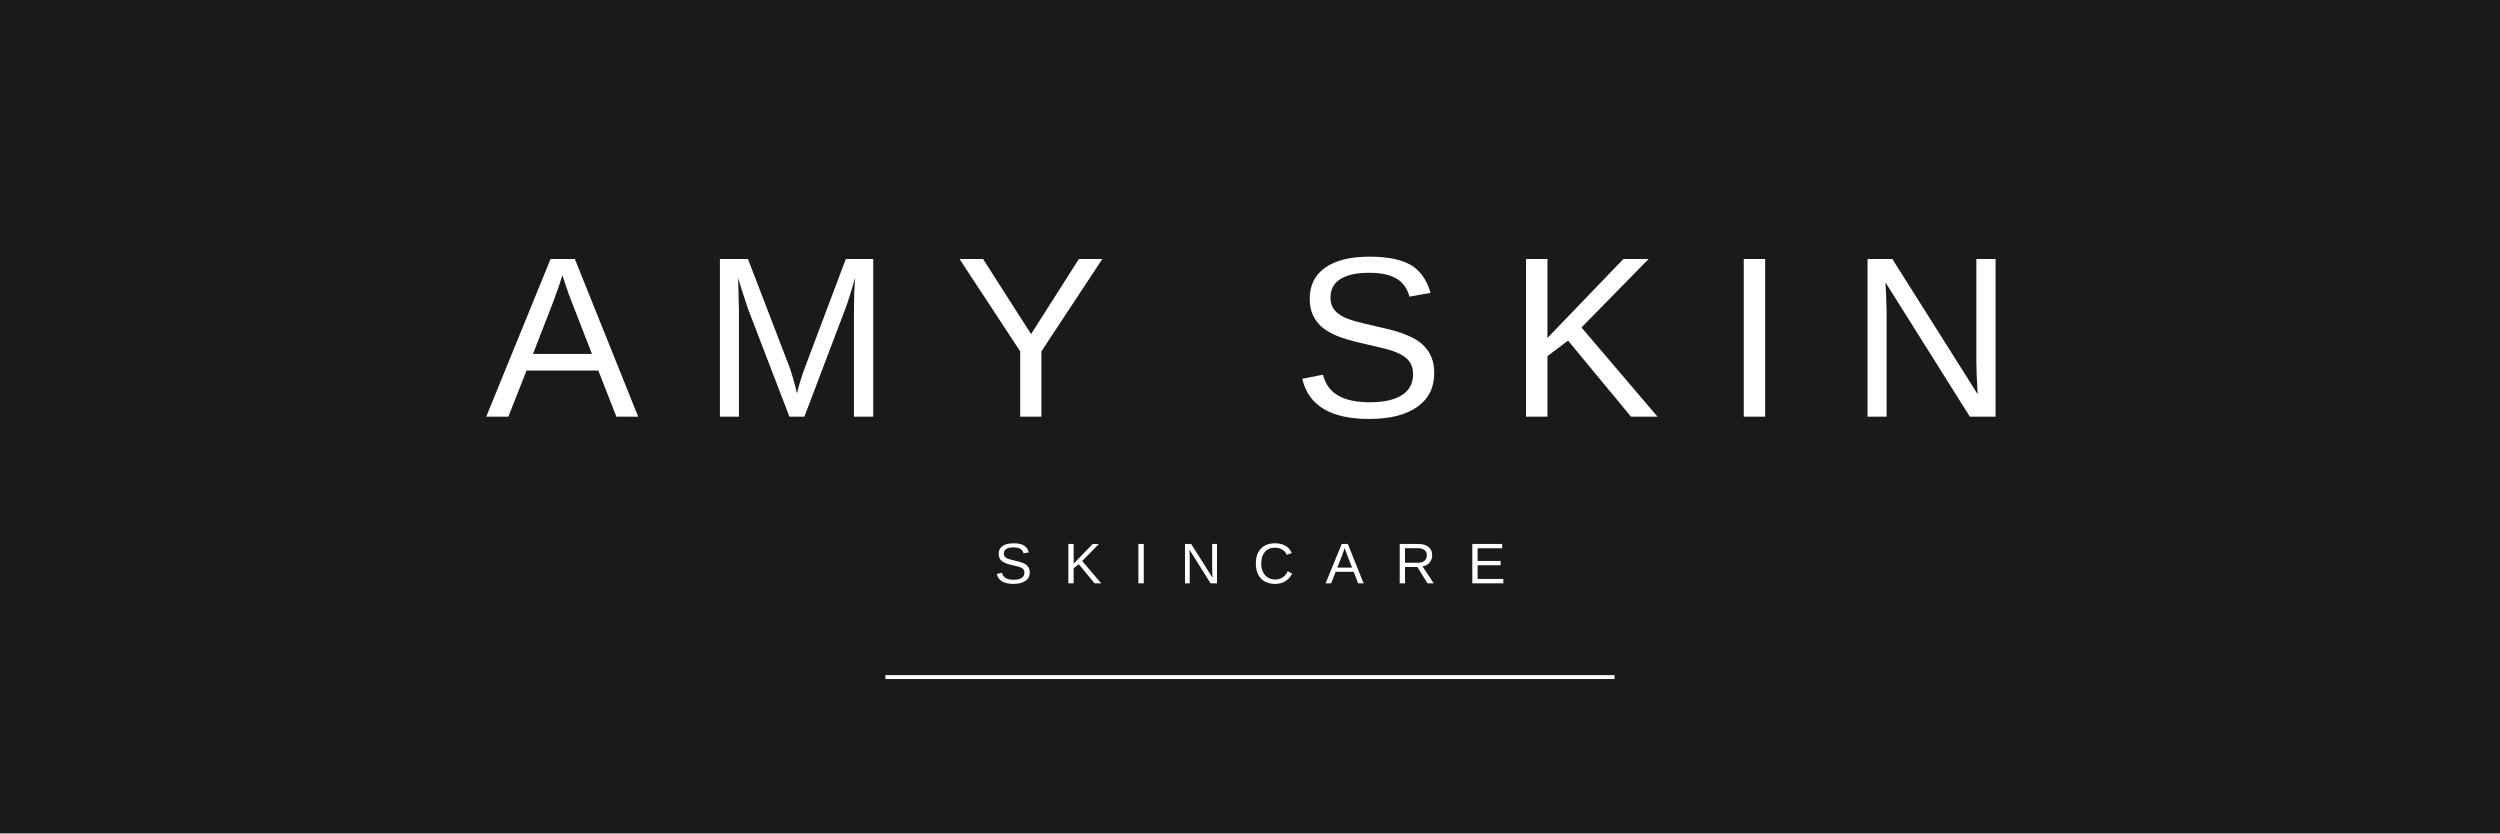
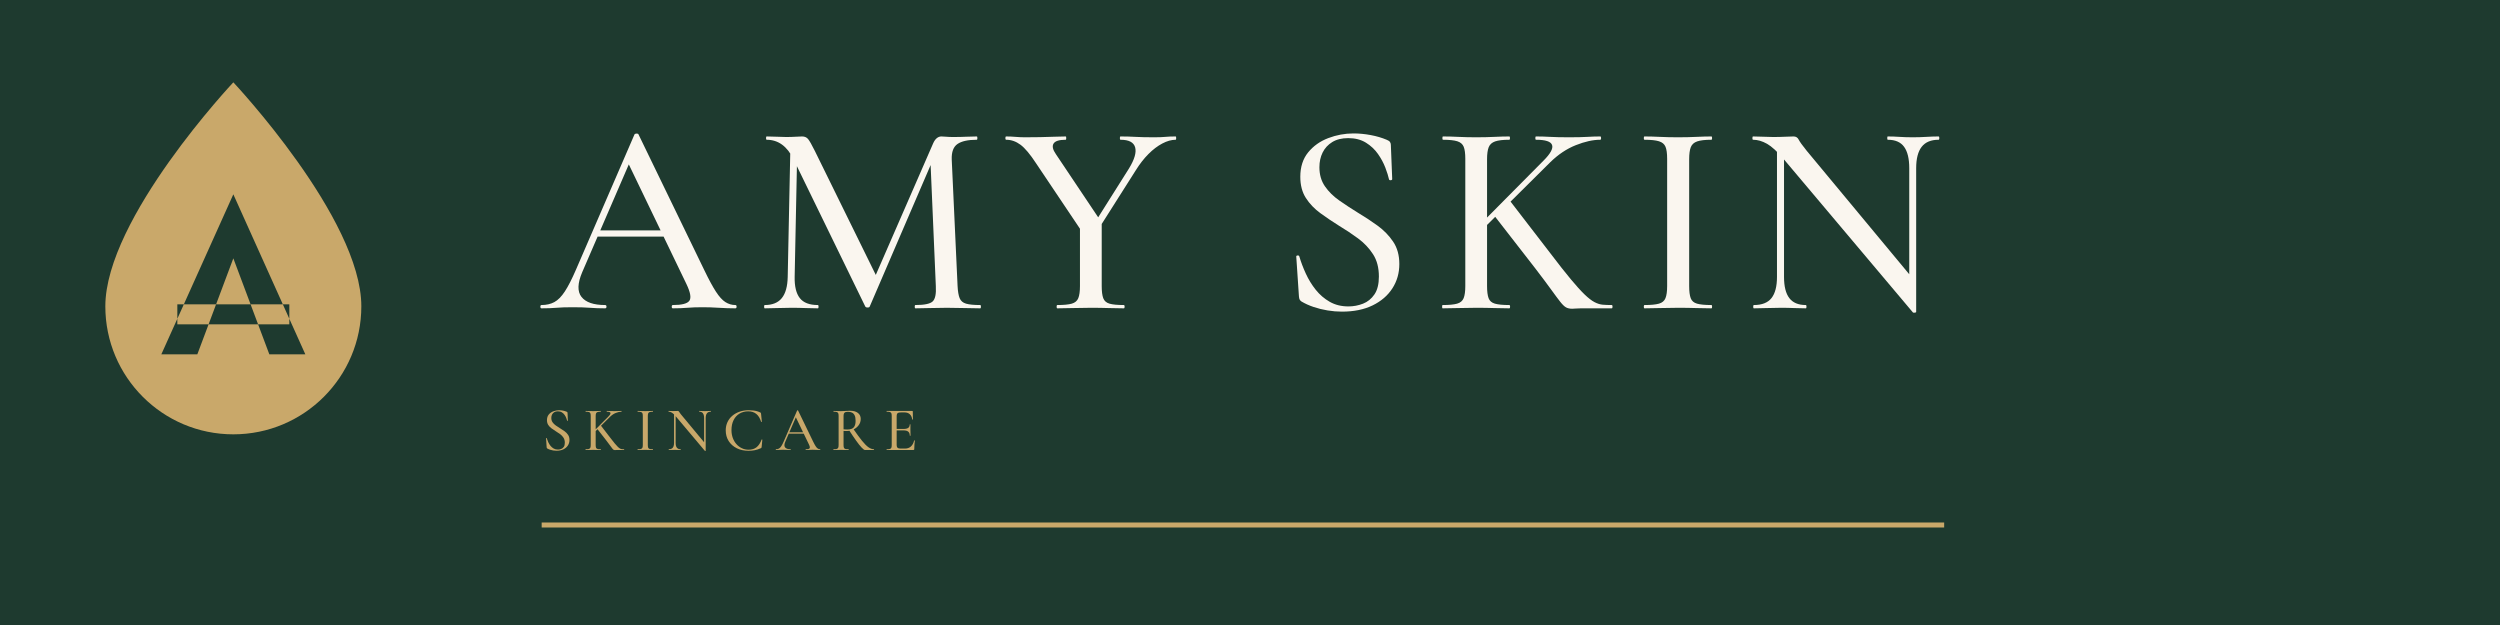
- <svg xmlns="http://www.w3.org/2000/svg" width="480" height="160" viewBox="0 0 480 160">
-   <rect width="480" height="160" fill="#1A1A1A" />
-   <text x="240" y="80" text-anchor="middle" font-family="Arial, Helvetica, sans-serif" font-size="44" font-weight="300" letter-spacing="12" fill="#FFFFFF">AMY SKIN</text>
-   <text x="240" y="112" text-anchor="middle" font-family="Arial, sans-serif" font-size="11" letter-spacing="6" fill="#FFFFFF">SKINCARE</text>
-   <line x1="170" y1="130" x2="310" y2="130" stroke="#FFFFFF" stroke-width="0.75" />
+ <svg xmlns="http://www.w3.org/2000/svg" width="600" height="150" viewBox="0 0 600 150">
+   <rect width="600" height="150" fill="#1E3A2F" />
+   <g transform="translate(8 14) scale(0.96)">
+     <path d="M50 6 C50 6 18 40 18 62 A32 32 0 1 0 82 62 C82 40 50 6 50 6 Z M50 34 L68 74 L59 74 L50 50 L41 74 L32 74 Z M36 61.5 L64 61.5 L64 66.5 L36 66.5 Z" fill="#C9A86A" fill-rule="evenodd" />
+   </g>
+   <g transform="translate(130.0 74)" fill="#FAF6EF">
+     <g transform="translate(0.00 0) scale(0.066,-0.066)">
+       <path d="M186.95 260.899 198.65 283.399H470.7L477.7 260.899ZM704.35 12Q708.8 12 708.8 6.0Q708.8 0 704.35 0Q675.45 0 644.6 2.0Q613.75 4 585.4 4Q553.05 4 529.425 2.0Q505.8 0 477 0Q473 0 473.0 6.0Q473 12 477 12Q526.25 12 537.15 27.675Q548.05 43.35 526.35 88.5L310.7 536.249L343.2 584.3L147.5 131.55Q121.6 71 144.85 41.5Q168.1 12 230.7 12Q235.7 12 235.7 6.0Q235.7 0 230.7 0Q200.7 0 175.7 2.0Q150.7 4 112.7 4Q75.9 4 53.5 2.0Q31.1 0 -0.7 0Q-4.7 0 -4.7 6.0Q-4.7 12 -0.7 12Q26.3 12 46.075 22.675Q65.85 33.35 84.25 61.375Q102.65 89.4 124.9 141L337.5 632.3Q339.05 635.3 345.125 635.525Q351.2 635.75 352.2 632.3L592.3 137Q615.75 88.35 633.525 60.85Q651.3 33.35 668.175 22.675Q685.05 12 704.35 12Z" />
+     </g>
+     <g transform="translate(51.22 0) scale(0.066,-0.066)">
+       <path d="M118.65 114.35 128.65 602 153.8 600 143.9 114.35Q142.9 62.45 162.65 37.225Q182.4 12 228.35 12Q230.8 12 230.8 6.0Q230.8 0 228.35 0Q206.35 0 183.075 1.0Q159.8 2 131.35 2Q103.75 2 79.95 1.0Q56.15 0 35.25 0Q32.8 0 32.8 6.0Q32.8 12 35.25 12Q76.8 12 97.225 37.225Q117.65 62.45 118.65 114.35ZM818.7 12Q821.25 12 821.25 6.0Q821.25 0 818.7 0Q793.8 0 762.725 1.0Q731.65 2 697.3 2Q663.6 2 634.9 1.0Q606.2 0 582.95 0Q580.5 0 580.5 6.0Q580.5 12 582.95 12Q631.6 12 645.65 25.0Q659.7 38 657.25 81L637 551.949L675.9 608.3L417.05 7Q416.05 3 409.275 3.0Q402.5 3 400.5 7L139.85 542Q105.15 613 42.25 613Q39.8 613 39.8 619.0Q39.8 625 42.25 625Q59.95 625 79.65 624.0Q99.35 623 112.6 623Q132 623 147.375 624.0Q162.75 625 171 625Q185 625 192.775 615.55Q200.55 606.1 217 573L443.75 111.751L406.95 48.15L647.55 600Q653 612.35 660.6 618.675Q668.2 625 677.55 625Q684.8 625 695.25 624.0Q705.7 623 719.6 623Q748.3 623 767.225 624.0Q786.15 625 805.95 625Q808.4 625 808.4 619.0Q808.4 613 805.95 613Q758.3 613 735.975 597.575Q713.65 582.15 715.1 541.05L736.351 81Q737.801 52 743.851 37.0Q749.901 22 767.1 17.0Q784.3 12 818.7 12Z" />
+     </g>
+     <g transform="translate(111.41 0) scale(0.066,-0.066)">
+       <path d="M306.45 284.6 447.6 508.45Q477.85 557.85 470.075 585.425Q462.3 613 416.95 613Q414.5 613 414.5 619.0Q414.5 625 416.95 625Q445.65 625 471.45 623.5Q497.25 622 539.3 622Q564.3 622 579.8 623.5Q595.3 625 617.3 625Q619.3 625 619.3 619.0Q619.3 613 617.3 613Q594.55 613 568.75 599.35Q542.95 585.7 518.525 561.2Q494.1 536.7 472.85 502.749L324.7 269.25ZM280.9 272.35 109.65 527.6Q77.35 576.95 53.025 594.975Q28.7 613 1.15 613Q-1.85 613 -1.85 619.0Q-1.85 625 1.15 625Q17.25 625 35.175 623.5Q53.1 622 69.2 622Q96.65 622 123.975 622.5Q151.3 623 175.675 624.0Q200.05 625 217.5 625Q219.5 625 219.5 619.0Q219.5 613 217.5 613Q181.901 613 173.376 599.05Q164.851 585.1 181.751 560.85L344.45 317.9ZM269.4 310 348.5 319V81Q348.5 52 354.05 37.0Q359.6 22 376.8 17.0Q394 12 428.85 12Q431.85 12 431.85 6.0Q431.85 0 428.85 0Q404.5 0 374.375 1.0Q344.25 2 308.45 2Q274.1 2 242.75 1.0Q211.4 0 187.05 0Q184.5 0 184.5 6.0Q184.5 12 187.05 12Q221.9 12 239.6 17.0Q257.3 22 263.35 37.0Q269.4 52 269.4 81Z" />
+     </g>
+     <g transform="translate(176.48 0) scale(0.066,-0.066)">
+       <path d="M154.2 513Q154.2 472.8 174.25 443.75Q194.3 414.7 226.35 392.25Q258.4 369.8 293.95 347.9Q331.4 325.55 365.625 300.7Q399.85 275.85 422.35 242.45Q444.85 209.05 444.85 161.05Q444.85 111.9 419.65 72.725Q394.45 33.55 347.875 10.775Q301.3 -12 236 -12Q210.4 -12 183.95 -7.65Q157.5 -3.3 133.2 4.875Q108.9 13.05 89.2 24.7Q84.65 27.7 82.475 31.75Q80.3 35.8 79.75 43.7L70.15 186.75Q69.15 191.75 74.65 192.25Q80.15 192.75 81.15 188.75Q90.1 158.3 104.8 126.275Q119.5 94.25 140.9 67.45Q162.3 40.65 191.675 23.8Q221.05 6.95 259.8 6.95Q287.2 6.95 312.6 16.875Q338 26.8 354.25 50.55Q370.5 74.3 370.5 115.7Q370.5 163.8 349.225 196.75Q327.95 229.7 294.95 254.1Q261.95 278.5 225.4 300.4Q190.4 322.3 157.85 345.975Q125.3 369.65 105.025 401.15Q84.75 432.65 84.75 478.3Q84.75 532.1 113.225 567.05Q141.7 602 186.35 619.0Q231 636 278.25 636Q308.75 636 340.626 630.05Q372.501 624.1 399 612.9Q407.901 609.45 410.951 604.725Q414 600 414 594.55L418.95 470.099Q418.95 466.549 413.9 465.874Q408.85 465.199 407.4 468.749Q403.6 486.249 393.975 511.549Q384.35 536.849 367.175 561.35Q350 585.85 323.375 602.4Q296.75 618.95 258.95 618.95Q224.05 618.95 200.8 604.55Q177.55 590.15 165.875 566.525Q154.2 542.9 154.2 513Z" />
+     </g>
+     <g transform="translate(214.04 0) scale(0.066,-0.066)">
+       <path d="M115.65 81V544Q115.65 573 109.825 587.5Q104 602 86.575 607.5Q69.15 613 34.75 613Q32.3 613 32.3 619.0Q32.3 625 34.75 625Q59.65 625 90.275 623.5Q120.9 622 154.7 622Q191.05 622 221.4 623.5Q251.75 625 275.65 625Q278.1 625 278.1 619.0Q278.1 613 275.65 613Q241.25 613 224.05 607.0Q206.85 601 200.8 586.0Q194.75 571 194.75 542V81Q194.75 52 200.3 37.0Q205.85 22 223.325 17.0Q240.8 12 275.65 12Q278.55 12 278.55 6.0Q278.55 0 275.65 0Q250.75 0 220.9 1.0Q191.05 2 154.7 2Q120.9 2 89.55 1.0Q58.2 0 33.3 0Q31.3 0 31.3 6.0Q31.3 12 33.3 12Q68.15 12 85.85 17.0Q103.55 22 109.6 37.0Q115.65 52 115.65 81ZM370.3 145 218.45 340.45 277.551 391.6 425.601 199.35Q469.001 142.15 499.026 106.1Q529.051 70.05 549.476 50.375Q569.901 30.7 585.55 22.525Q601.2 14.35 615.8 13.175Q630.4 12 648.05 12Q651.05 12 651.05 6.0Q651.05 0 648.05 0Q603.5 0 576.5 0.0Q549.5 0 536.05 0Q525.45 0 518.025 -0.725Q510.6 -1.45 504.25 -1.45Q490.7 -1.45 481.8 3.55Q472.9 8.55 461.05 23.55Q449.2 38.55 428.3 67.55Q407.4 96.55 370.3 145ZM142.9 277.8 400.35 537.4Q437.9 574.95 431.15 593.975Q424.4 613 372.75 613Q370.3 613 370.3 619.0Q370.3 625 372.75 625Q398.1 625 424.175 623.5Q450.25 622 492.95 622Q534.9 622 559.325 623.5Q583.75 625 606.451 625Q609.451 625 609.451 619.0Q609.451 613 606.451 613Q567.05 613 517.55 593.375Q468.05 573.75 424.7 531.4L168.25 277Z" />
+     </g>
+     <g transform="translate(261.69 0) scale(0.066,-0.066)">
+       <path d="M207.75 81Q207.75 52 213.3 37.0Q218.85 22 236.325 17.0Q253.8 12 288.65 12Q291.1 12 291.1 6.0Q291.1 0 288.65 0Q263.635 0 233.408 1.0Q203.181 2 166.7 2Q132.164 2 101.291 1.0Q70.417 0 45.3 0Q42.75 0 42.75 6.0Q42.75 12 45.48 12Q80.06 12 97.805 17.0Q115.55 22 121.6 37.0Q127.65 52 127.65 81V544Q127.65 573 121.702 587.5Q115.755 602 97.912 607.5Q80.07 613 45.3 613Q42.75 613 42.75 619.0Q42.75 625 45.3 625Q70.417 625 101.291 623.5Q132.164 622 166.7 622Q203.181 622 233.929 623.5Q264.677 625 288.65 625Q291.1 625 291.1 619.0Q291.1 613 288.65 613Q254.109 613 236.838 607.0Q219.567 601 213.659 586.0Q207.75 571 207.75 542Z" />
+     </g>
+     <g transform="translate(288.42 0) scale(0.066,-0.066)">
+       <path d="M122.05 114.35V602L147.65 600V114.35Q147.65 62.45 166.9 37.225Q186.15 12 226.8 12Q229.35 12 229.35 6.0Q229.35 0 226.8 0Q206.45 0 184.6 1.0Q162.75 2 136.4 2Q109.7 2 84.775 1.0Q59.85 0 38.05 0Q35.6 0 35.6 6.0Q35.6 12 38.05 12Q82.05 12 102.05 37.225Q122.05 62.45 122.05 114.35ZM628.2 -12.8Q628.2 -15.25 623.425 -15.75Q618.65 -16.25 616.65 -15.25L146.2 543Q111.3 584 85.475 598.5Q59.65 613 35.2 613Q32.65 613 32.65 619.0Q32.65 625 35.2 625Q53.55 625 72.9 624.0Q92.25 623 108.05 623Q131.95 623 151.875 624.0Q171.801 625 182.301 625Q195.301 625 200.976 613.5Q206.651 602 230.101 573L620.2 103.251ZM628.2 509.65V-12.8L603.05 17.75V509.65Q603.05 561.55 584.35 587.275Q565.65 613 525 613Q523 613 523.0 619.0Q523 625 525 625Q545.9 625 567.75 623.5Q589.6 622 615.95 622Q640.75 622 665.1 623.5Q689.45 625 709.8 625Q712.35 625 712.35 619.0Q712.35 613 709.8 613Q668.15 613 648.175 587.275Q628.2 561.55 628.2 509.65Z" />
+     </g>
+   </g>
+   <g transform="translate(130.0 108)" fill="#C9A86A">
+     <g transform="translate(0.00 0) scale(0.015,-0.015)">
+       <path d="M154.2 513Q154.2 472.8 174.25 443.75Q194.3 414.7 226.35 392.25Q258.4 369.8 293.95 347.9Q331.4 325.55 365.625 300.7Q399.85 275.85 422.35 242.45Q444.85 209.05 444.85 161.05Q444.85 111.9 419.65 72.725Q394.45 33.55 347.875 10.775Q301.3 -12 236 -12Q210.4 -12 183.95 -7.65Q157.5 -3.3 133.2 4.875Q108.9 13.05 89.2 24.7Q84.65 27.7 82.475 31.75Q80.3 35.8 79.75 43.7L70.15 186.75Q69.15 191.75 74.65 192.25Q80.15 192.75 81.15 188.75Q90.1 158.3 104.8 126.275Q119.5 94.25 140.9 67.45Q162.3 40.65 191.675 23.8Q221.05 6.95 259.8 6.95Q287.2 6.95 312.6 16.875Q338 26.8 354.25 50.55Q370.5 74.3 370.5 115.7Q370.5 163.8 349.225 196.75Q327.95 229.7 294.95 254.1Q261.95 278.5 225.4 300.4Q190.4 322.3 157.85 345.975Q125.3 369.65 105.025 401.15Q84.75 432.65 84.75 478.3Q84.75 532.1 113.225 567.05Q141.7 602 186.35 619.0Q231 636 278.25 636Q308.75 636 340.626 630.05Q372.501 624.1 399 612.9Q407.901 609.45 410.951 604.725Q414 600 414 594.55L418.95 470.099Q418.95 466.549 413.9 465.874Q408.85 465.199 407.4 468.749Q403.6 486.249 393.975 511.549Q384.35 536.849 367.175 561.35Q350 585.85 323.375 602.4Q296.75 618.95 258.95 618.95Q224.05 618.95 200.8 604.55Q177.55 590.15 165.875 566.525Q154.2 542.9 154.2 513Z" />
+     </g>
+     <g transform="translate(10.04 0) scale(0.015,-0.015)">
+       <path d="M115.65 81V544Q115.65 573 109.825 587.5Q104 602 86.575 607.5Q69.15 613 34.75 613Q32.3 613 32.3 619.0Q32.3 625 34.75 625Q59.65 625 90.275 623.5Q120.9 622 154.7 622Q191.05 622 221.4 623.5Q251.75 625 275.65 625Q278.1 625 278.1 619.0Q278.1 613 275.65 613Q241.25 613 224.05 607.0Q206.85 601 200.8 586.0Q194.75 571 194.75 542V81Q194.75 52 200.3 37.0Q205.85 22 223.325 17.0Q240.8 12 275.65 12Q278.55 12 278.55 6.0Q278.55 0 275.65 0Q250.75 0 220.9 1.0Q191.05 2 154.7 2Q120.9 2 89.55 1.0Q58.2 0 33.3 0Q31.3 0 31.3 6.0Q31.3 12 33.3 12Q68.15 12 85.85 17.0Q103.55 22 109.6 37.0Q115.65 52 115.65 81ZM370.3 145 218.45 340.45 277.551 391.6 425.601 199.35Q469.001 142.15 499.026 106.1Q529.051 70.05 549.476 50.375Q569.901 30.7 585.55 22.525Q601.2 14.35 615.8 13.175Q630.4 12 648.05 12Q651.05 12 651.05 6.0Q651.05 0 648.05 0Q603.5 0 576.5 0.0Q549.5 0 536.05 0Q525.45 0 518.025 -0.725Q510.6 -1.45 504.25 -1.45Q490.7 -1.45 481.8 3.55Q472.9 8.55 461.05 23.55Q449.2 38.55 428.3 67.55Q407.4 96.55 370.3 145ZM142.9 277.8 400.35 537.4Q437.9 574.95 431.15 593.975Q424.4 613 372.75 613Q370.3 613 370.3 619.0Q370.3 625 372.75 625Q398.1 625 424.175 623.5Q450.25 622 492.95 622Q534.9 622 559.325 623.5Q583.75 625 606.451 625Q609.451 625 609.451 619.0Q609.451 613 606.451 613Q567.05 613 517.55 593.375Q468.05 573.75 424.7 531.4L168.25 277Z" />
+     </g>
+     <g transform="translate(22.36 0) scale(0.015,-0.015)">
+       <path d="M207.75 81Q207.75 52 213.3 37.0Q218.85 22 236.325 17.0Q253.8 12 288.65 12Q291.1 12 291.1 6.0Q291.1 0 288.65 0Q263.635 0 233.408 1.0Q203.181 2 166.7 2Q132.164 2 101.291 1.0Q70.417 0 45.3 0Q42.75 0 42.75 6.0Q42.75 12 45.48 12Q80.06 12 97.805 17.0Q115.55 22 121.6 37.0Q127.65 52 127.65 81V544Q127.65 573 121.702 587.5Q115.755 602 97.912 607.5Q80.07 613 45.3 613Q42.75 613 42.75 619.0Q42.75 625 45.3 625Q70.417 625 101.291 623.5Q132.164 622 166.7 622Q203.181 622 233.929 623.5Q264.677 625 288.65 625Q291.1 625 291.1 619.0Q291.1 613 288.65 613Q254.109 613 236.838 607.0Q219.567 601 213.659 586.0Q207.75 571 207.75 542Z" />
+     </g>
+     <g transform="translate(29.94 0) scale(0.015,-0.015)">
+       <path d="M122.05 114.35V602L147.65 600V114.35Q147.65 62.45 166.9 37.225Q186.15 12 226.8 12Q229.35 12 229.35 6.0Q229.35 0 226.8 0Q206.45 0 184.6 1.0Q162.75 2 136.4 2Q109.7 2 84.775 1.0Q59.85 0 38.05 0Q35.6 0 35.6 6.0Q35.6 12 38.05 12Q82.05 12 102.05 37.225Q122.05 62.45 122.05 114.35ZM628.2 -12.8Q628.2 -15.25 623.425 -15.75Q618.65 -16.25 616.65 -15.25L146.2 543Q111.3 584 85.475 598.5Q59.65 613 35.2 613Q32.65 613 32.65 619.0Q32.65 625 35.2 625Q53.55 625 72.9 624.0Q92.25 623 108.05 623Q131.95 623 151.875 624.0Q171.801 625 182.301 625Q195.301 625 200.976 613.5Q206.651 602 230.101 573L620.2 103.251ZM628.2 509.65V-12.8L603.05 17.75V509.65Q603.05 561.55 584.35 587.275Q565.65 613 525 613Q523 613 523.0 619.0Q523 625 525 625Q545.9 625 567.75 623.5Q589.6 622 615.95 622Q640.75 622 665.1 623.5Q689.45 625 709.8 625Q712.35 625 712.35 619.0Q712.35 613 709.8 613Q668.15 613 648.175 587.275Q628.2 561.55 628.2 509.65Z" />
+     </g>
+     <g transform="translate(43.44 0) scale(0.015,-0.015)">
+       <path d="M416 636Q454.25 636 486.75 632.45Q519.25 628.9 547.7 620.975Q576.15 613.05 602.2 600.2Q609.55 596.65 611.5 593.25Q613.45 589.85 614.45 577.75L626.9 452.5Q626.9 450.05 621.625 448.775Q616.35 447.5 614.9 451.5Q590.2 533.6 539.25 576.225Q488.3 618.85 408.8 618.85Q329.25 618.85 268.875 582.075Q208.501 545.3 174.701 477.75Q140.901 410.2 140.901 317.75Q140.901 250.5 161.926 193.175Q182.951 135.85 220.626 93.65Q258.3 51.45 307.7 28.025Q357.1 4.6 414.4 4.6Q493.65 4.6 543.175 44.75Q592.7 84.9 623.25 166.7Q624.7 169.7 629.75 168.7Q634.8 167.7 634.8 165.25L623.65 51.15Q622.65 39.15 620.425 35.925Q618.2 32.7 610.85 28.7Q560.1 5.65 513.7 -3.45Q467.3 -12.55 413.85 -12.55Q307.5 -12.55 225.15 28.5Q142.8 69.55 95.9 143.425Q49 217.3 49 314.05Q49 386.05 76.4 445.175Q103.8 504.3 153.65 546.975Q203.5 589.65 270.3 612.825Q337.1 636 416 636Z" />
+     </g>
+     <g transform="translate(56.25 0) scale(0.015,-0.015)">
+       <path d="M186.95 260.899 198.65 283.399H470.7L477.7 260.899ZM704.35 12Q708.8 12 708.8 6.0Q708.8 0 704.35 0Q675.45 0 644.6 2.0Q613.75 4 585.4 4Q553.05 4 529.425 2.0Q505.8 0 477 0Q473 0 473.0 6.0Q473 12 477 12Q526.25 12 537.15 27.675Q548.05 43.35 526.35 88.5L310.7 536.249L343.2 584.3L147.5 131.55Q121.6 71 144.85 41.5Q168.1 12 230.7 12Q235.7 12 235.7 6.0Q235.7 0 230.7 0Q200.7 0 175.7 2.0Q150.7 4 112.7 4Q75.9 4 53.5 2.0Q31.1 0 -0.7 0Q-4.7 0 -4.7 6.0Q-4.7 12 -0.7 12Q26.3 12 46.075 22.675Q65.85 33.35 84.25 61.375Q102.65 89.4 124.9 141L337.5 632.3Q339.05 635.3 345.125 635.525Q351.2 635.75 352.2 632.3L592.3 137Q615.75 88.35 633.525 60.85Q651.3 33.35 668.175 22.675Q685.05 12 704.35 12Z" />
+     </g>
+     <g transform="translate(69.39 0) scale(0.015,-0.015)">
+       <path d="M546.5 0Q530.4 0 493.875 38.325Q457.35 76.65 405.95 148.475Q354.55 220.3 290.6 319.3L358.401 340.15Q441.701 219.15 500.126 146.975Q558.55 74.8 603.65 43.4Q648.75 12 690.4 12Q692.95 12 692.95 6.0Q692.95 0 690.4 0Q634.15 0 598.675 0.0Q563.2 0 546.5 0ZM306.2 628Q389.95 628 434.5 592.575Q479.051 557.15 479.051 497.7Q479.051 442 447.151 397.875Q415.251 353.75 363.751 328.75Q312.251 303.75 252.501 303.75Q241.251 303.75 228.126 304.3Q215 304.85 204.1 305.85V81Q204.1 52 209.65 37.0Q215.2 22 232.675 17.0Q250.15 12 285 12Q287.55 12 287.55 6.0Q287.55 0 285 0Q260.1 0 230.025 1.0Q199.95 2 163.6 2Q129.8 2 98.675 1.0Q67.55 0 42.65 0Q40.2 0 40.2 6.0Q40.2 12 42.65 12Q77.5 12 94.975 17.0Q112.45 22 118.775 37.0Q125.1 52 125.1 81V544Q125.1 573 119.275 587.5Q113.45 602 96.25 607.5Q79.05 613 44.2 613Q41.65 613 41.65 619.0Q41.65 625 44.2 625Q68.55 625 99.175 623.5Q129.8 622 163.6 622Q195.5 622 235.825 625.0Q276.15 628 306.2 628ZM396.95 465.75Q396.95 522 381.925 553.55Q366.9 585.1 339.575 598.25Q312.25 611.4 274.801 611.4Q237 611.4 220.55 597.5Q204.1 583.6 204.1 542V331.1Q218.1 329.65 234.375 328.65Q250.65 327.65 263.2 327.65Q337.05 327.65 367.0 362.075Q396.95 396.5 396.95 465.75Z" />
+     </g>
+     <g transform="translate(82.16 0) scale(0.015,-0.015)">
+       <path d="M468.7 0H42.65Q40.2 0 40.2 6.0Q40.2 12 42.65 12Q77.5 12 94.7 17.0Q111.9 22 117.725 37.0Q123.55 52 123.55 81V544Q123.55 573 117.725 587.5Q111.9 602 94.7 607.5Q77.5 613 42.65 613Q40.2 613 40.2 619.0Q40.2 625 42.65 625H451.25Q460.7 625 460.7 616L462.7 489.6Q462.7 487.05 457.425 486.6Q452.15 486.15 451.25 489.15Q444.05 544.3 412.1 572.9Q380.15 601.5 328.05 601.5H276.6Q247.25 601.5 231.225 596.275Q215.2 591.05 208.925 577.675Q202.65 564.3 202.65 540.25V85Q202.65 61.05 208.475 47.5Q214.3 33.95 228.975 28.5Q243.65 23.05 271.2 23.05H336.649Q393.75 23.05 430.85 56.7Q467.95 90.35 481.7 151.85Q482.15 154.85 487.925 153.9Q493.7 152.95 493.7 150.4Q489.7 123.05 486.975 85.2Q484.25 47.35 484.25 15Q484.25 0 468.7 0ZM412.7 229.6Q412.7 272.8 388.3 293.275Q363.9 313.75 310.5 313.75H165.05V336.8H312.6Q364.45 336.8 388.075 354.55Q411.7 372.3 411.7 408.95Q411.7 411.4 417.475 411.4Q423.25 411.4 423.25 408.95Q423.25 378.15 422.75 361.025Q422.25 343.9 422.25 325Q422.25 301.65 423.475 279.025Q424.7 256.4 424.7 229.6Q424.7 227.6 418.7 227.6Q412.7 227.6 412.7 229.6Z" />
+     </g>
+   </g>
+   <line x1="130.0" y1="126" x2="466.6" y2="126" stroke="#C9A86A" stroke-width="1.2" />
</svg>
